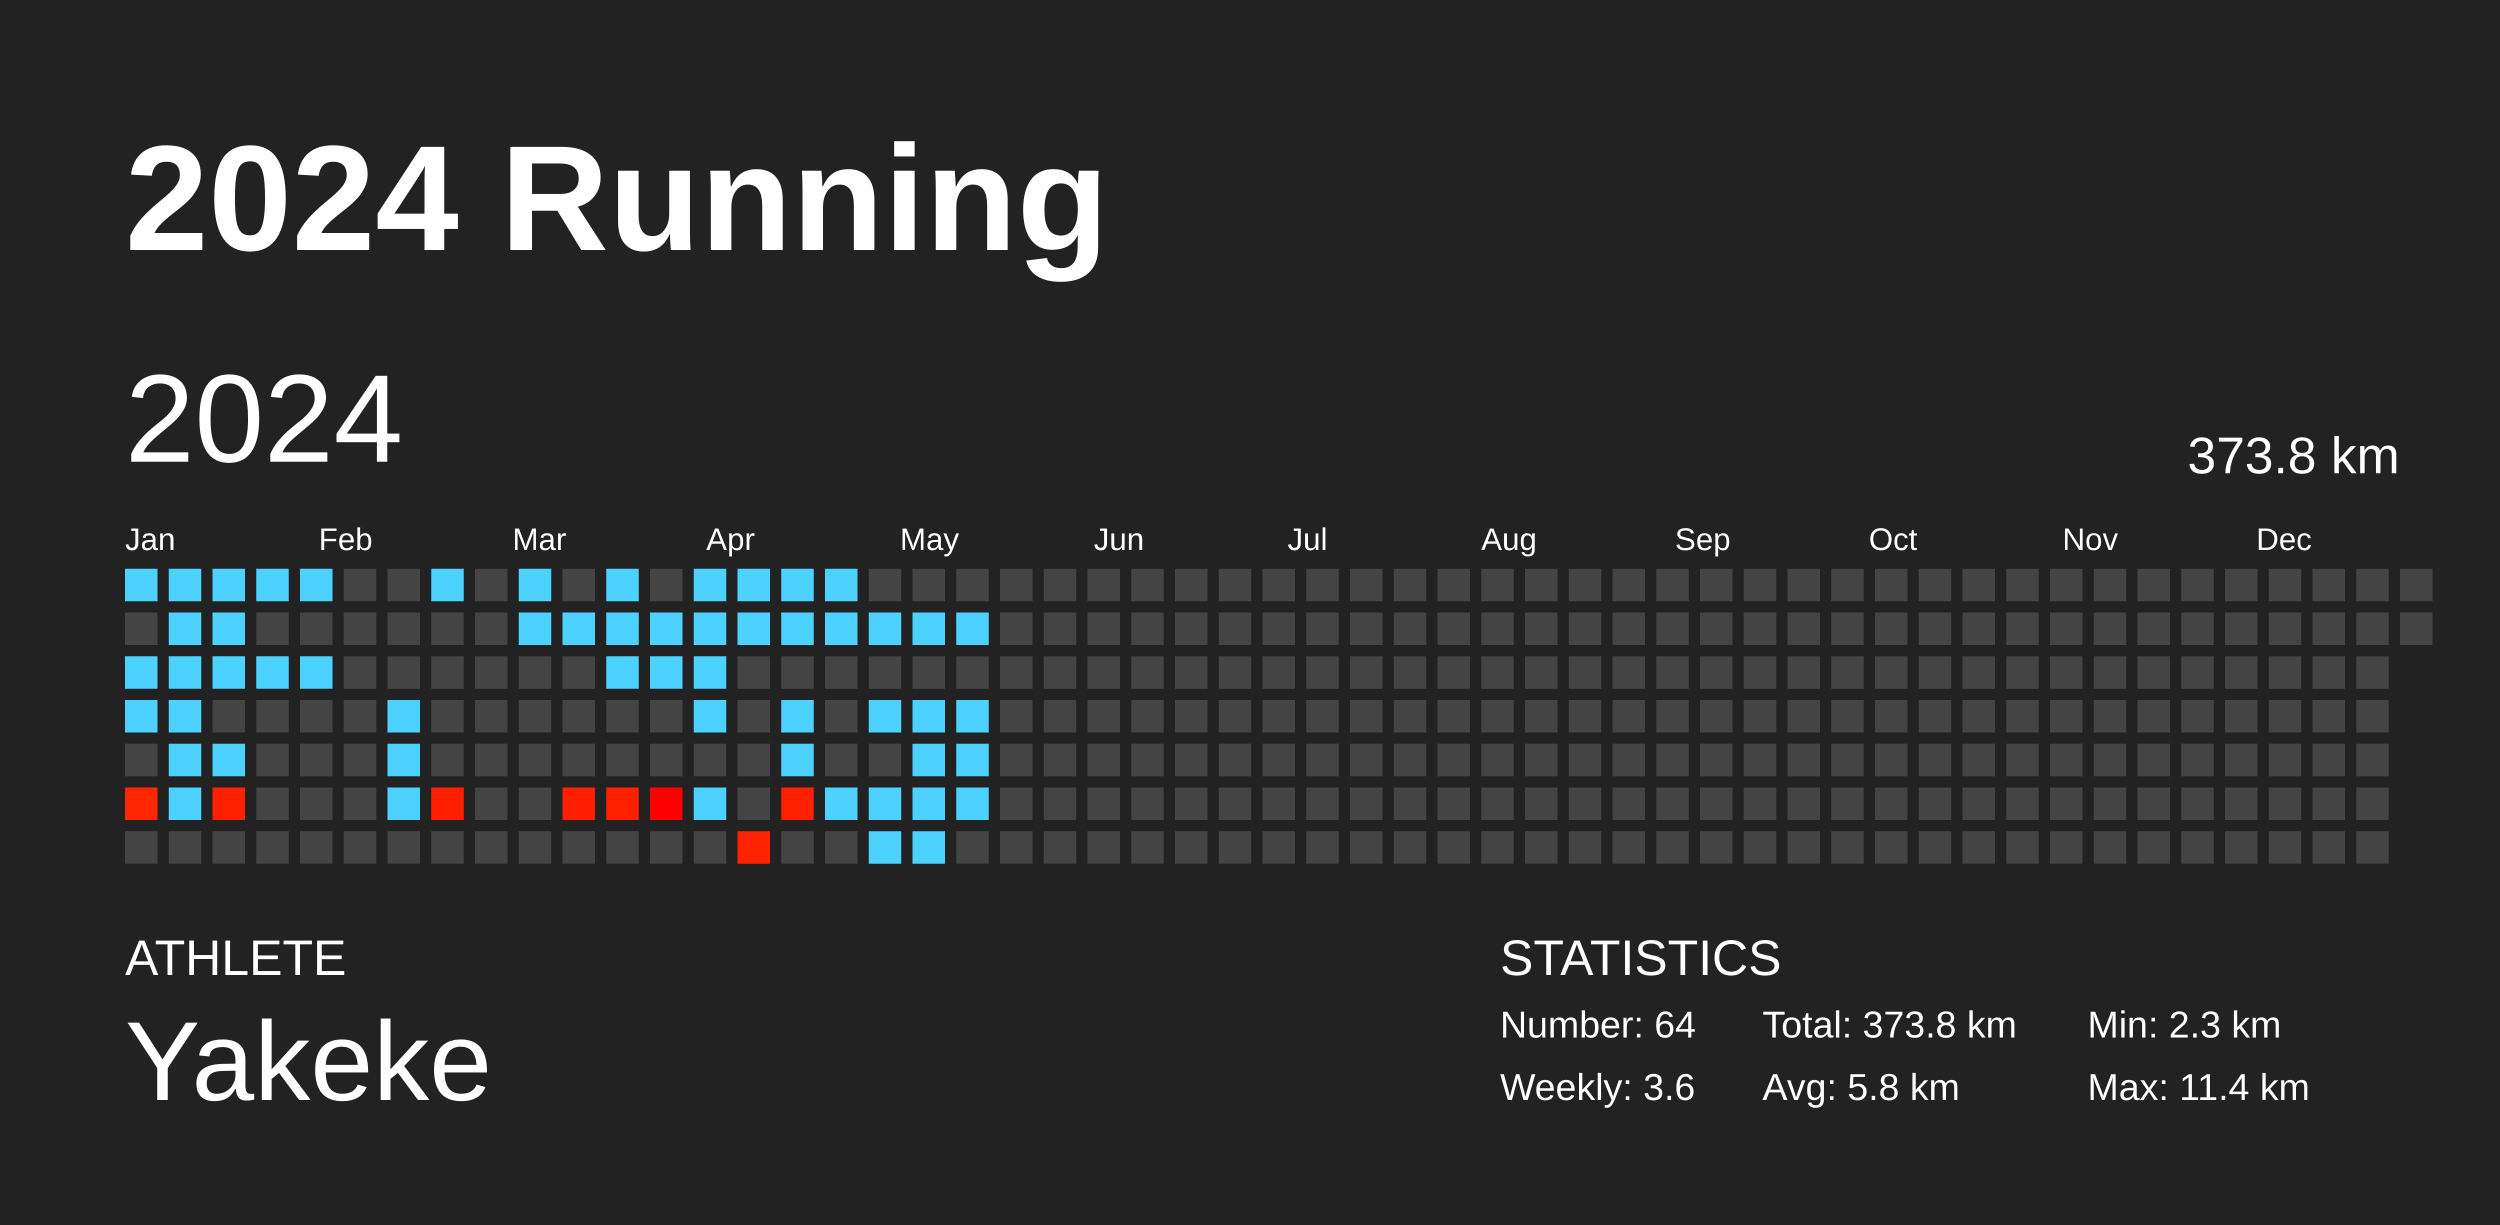
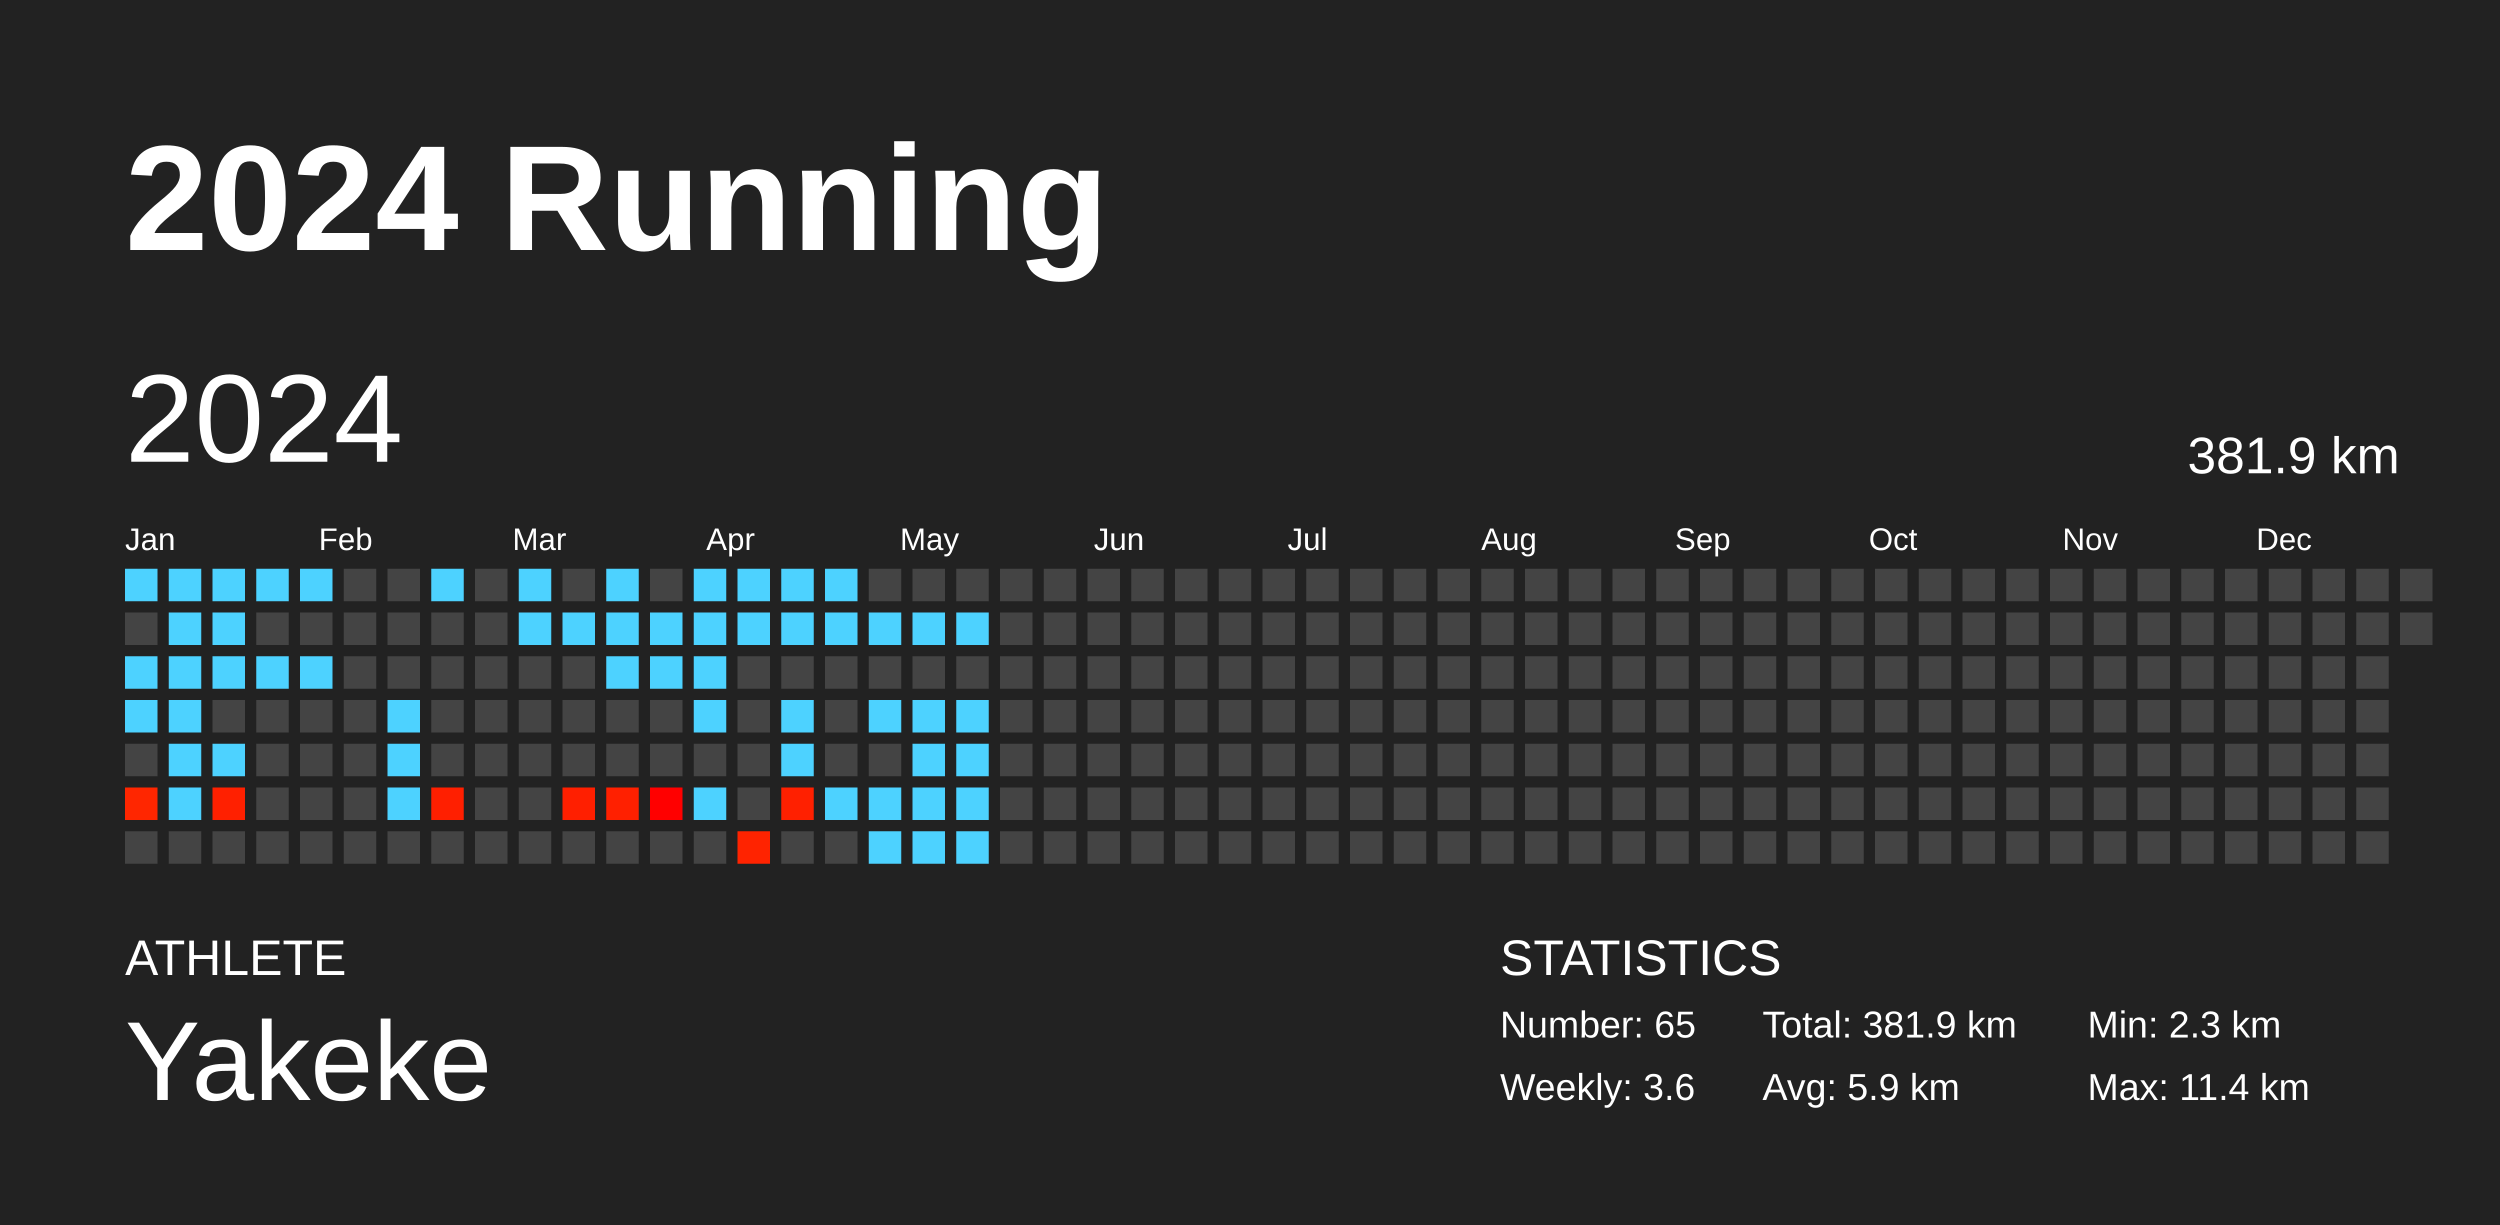
<svg xmlns="http://www.w3.org/2000/svg" baseProfile="full" height="98mm" version="1.1" viewBox="0,0,200,98" width="200mm">
  <defs />
  <rect fill="#222222" height="98" width="200" x="0" y="0" />
  <text fill="#FFFFFF" style="font-size:12px; font-family:Arial; font-weight:bold;" x="10" y="20">2024 Running</text>
  <text fill="#FFFFFF" style="font-size:4px; font-family:Arial" x="10" y="78">ATHLETE</text>
  <text fill="#FFFFFF" style="font-size:9px; font-family:Arial" x="10" y="88">Yakeke</text>
  <text fill="#FFFFFF" style="font-size:4px; font-family:Arial" x="120" y="78">STATISTICS</text>
-   <text fill="#FFFFFF" style="font-size:3px; font-family:Arial" x="120" y="83">Number: 64</text>
+   <text fill="#FFFFFF" style="font-size:3px; font-family:Arial" x="120" y="83">Number: 65</text>
  <text fill="#FFFFFF" style="font-size:3px; font-family:Arial" x="120" y="88">Weekly: 3.6</text>
-   <text fill="#FFFFFF" style="font-size:3px; font-family:Arial" x="141" y="83">Total: 373.8 km</text>
-   <text fill="#FFFFFF" style="font-size:3px; font-family:Arial" x="141" y="88">Avg: 5.8 km</text>
+   <text fill="#FFFFFF" style="font-size:3px; font-family:Arial" x="141" y="83">Total: 381.9 km</text>
+   <text fill="#FFFFFF" style="font-size:3px; font-family:Arial" x="141" y="88">Avg: 5.9 km</text>
  <text fill="#FFFFFF" style="font-size:3px; font-family:Arial" x="167" y="83">Min: 2.3 km</text>
  <text fill="#FFFFFF" style="font-size:3px; font-family:Arial" x="167" y="88">Max: 11.4 km</text>
  <text dominant-baseline="hanging" fill="#FFFFFF" style="font-size:10.0px; font-family:Arial;" x="10" y="30">2024</text>
-   <text dominant-baseline="hanging" fill="#FFFFFF" style="font-size:4.125px; font-family:Arial;" x="175" y="35">373.8 km</text>
+   <text dominant-baseline="hanging" fill="#FFFFFF" style="font-size:4.125px; font-family:Arial;" x="175" y="35">381.9 km</text>
  <text fill="#FFFFFF" style="font-size:2.5px; font-family:Arial" x="10.0" y="44">Jan</text>
  <text fill="#FFFFFF" style="font-size:2.5px; font-family:Arial" x="25.5" y="44">Feb</text>
  <text fill="#FFFFFF" style="font-size:2.5px; font-family:Arial" x="41.0" y="44">Mar</text>
  <text fill="#FFFFFF" style="font-size:2.5px; font-family:Arial" x="56.5" y="44">Apr</text>
  <text fill="#FFFFFF" style="font-size:2.5px; font-family:Arial" x="72.0" y="44">May</text>
  <text fill="#FFFFFF" style="font-size:2.5px; font-family:Arial" x="87.5" y="44">Jun</text>
  <text fill="#FFFFFF" style="font-size:2.5px; font-family:Arial" x="103.0" y="44">Jul</text>
  <text fill="#FFFFFF" style="font-size:2.5px; font-family:Arial" x="118.5" y="44">Aug</text>
  <text fill="#FFFFFF" style="font-size:2.5px; font-family:Arial" x="134.0" y="44">Sep</text>
  <text fill="#FFFFFF" style="font-size:2.5px; font-family:Arial" x="149.5" y="44">Oct</text>
  <text fill="#FFFFFF" style="font-size:2.5px; font-family:Arial" x="165.0" y="44">Nov</text>
  <text fill="#FFFFFF" style="font-size:2.5px; font-family:Arial" x="180.5" y="44">Dec</text>
  <rect fill="#4dd2ff" height="2.6" width="2.6" x="10.0" y="45.5" />
  <rect fill="#444444" height="2.6" width="2.6" x="10.0" y="49.0" />
  <rect fill="#4dd2ff" height="2.6" width="2.6" x="10.0" y="52.5" />
  <rect fill="#4dd2ff" height="2.6" width="2.6" x="10.0" y="56.0" />
  <rect fill="#444444" height="2.6" width="2.6" x="10.0" y="59.5" />
  <rect fill="#ff2600" height="2.6" width="2.6" x="10.0" y="63.0" />
  <rect fill="#444444" height="2.6" width="2.6" x="10.0" y="66.5" />
  <rect fill="#4dd2ff" height="2.6" width="2.6" x="13.5" y="45.5" />
  <rect fill="#4dd2ff" height="2.6" width="2.6" x="13.5" y="49.0" />
  <rect fill="#4dd2ff" height="2.6" width="2.6" x="13.5" y="52.5" />
  <rect fill="#4dd2ff" height="2.6" width="2.6" x="13.5" y="56.0" />
  <rect fill="#4dd2ff" height="2.6" width="2.6" x="13.5" y="59.5" />
  <rect fill="#4dd2ff" height="2.6" width="2.6" x="13.5" y="63.0" />
  <rect fill="#444444" height="2.6" width="2.6" x="13.5" y="66.5" />
  <rect fill="#4dd2ff" height="2.6" width="2.6" x="17.0" y="45.5" />
  <rect fill="#4dd2ff" height="2.6" width="2.6" x="17.0" y="49.0" />
  <rect fill="#4dd2ff" height="2.6" width="2.6" x="17.0" y="52.5" />
  <rect fill="#444444" height="2.6" width="2.6" x="17.0" y="56.0" />
  <rect fill="#4dd2ff" height="2.6" width="2.6" x="17.0" y="59.5" />
  <rect fill="#ff2000" height="2.6" width="2.6" x="17.0" y="63.0" />
  <rect fill="#444444" height="2.6" width="2.6" x="17.0" y="66.5" />
  <rect fill="#4dd2ff" height="2.6" width="2.6" x="20.5" y="45.5" />
  <rect fill="#444444" height="2.6" width="2.6" x="20.5" y="49.0" />
  <rect fill="#4dd2ff" height="2.6" width="2.6" x="20.5" y="52.5" />
  <rect fill="#444444" height="2.6" width="2.6" x="20.5" y="56.0" />
  <rect fill="#444444" height="2.6" width="2.6" x="20.5" y="59.5" />
  <rect fill="#444444" height="2.6" width="2.6" x="20.5" y="63.0" />
  <rect fill="#444444" height="2.6" width="2.6" x="20.5" y="66.5" />
  <rect fill="#4dd2ff" height="2.6" width="2.6" x="24.0" y="45.5" />
  <rect fill="#444444" height="2.6" width="2.6" x="24.0" y="49.0" />
  <rect fill="#4dd2ff" height="2.6" width="2.6" x="24.0" y="52.5" />
  <rect fill="#444444" height="2.6" width="2.6" x="24.0" y="56.0" />
  <rect fill="#444444" height="2.6" width="2.6" x="24.0" y="59.5" />
  <rect fill="#444444" height="2.6" width="2.6" x="24.0" y="63.0" />
  <rect fill="#444444" height="2.6" width="2.6" x="24.0" y="66.5" />
  <rect fill="#444444" height="2.6" width="2.6" x="27.5" y="45.5" />
  <rect fill="#444444" height="2.6" width="2.6" x="27.5" y="49.0" />
  <rect fill="#444444" height="2.6" width="2.6" x="27.5" y="52.5" />
  <rect fill="#444444" height="2.6" width="2.6" x="27.5" y="56.0" />
  <rect fill="#444444" height="2.6" width="2.6" x="27.5" y="59.5" />
  <rect fill="#444444" height="2.6" width="2.6" x="27.5" y="63.0" />
  <rect fill="#444444" height="2.6" width="2.6" x="27.5" y="66.5" />
  <rect fill="#444444" height="2.6" width="2.6" x="31.0" y="45.5" />
  <rect fill="#444444" height="2.6" width="2.6" x="31.0" y="49.0" />
  <rect fill="#444444" height="2.6" width="2.6" x="31.0" y="52.5" />
  <rect fill="#4dd2ff" height="2.6" width="2.6" x="31.0" y="56.0" />
  <rect fill="#4dd2ff" height="2.6" width="2.6" x="31.0" y="59.5" />
  <rect fill="#4dd2ff" height="2.6" width="2.6" x="31.0" y="63.0" />
  <rect fill="#444444" height="2.6" width="2.6" x="31.0" y="66.5" />
  <rect fill="#4dd2ff" height="2.6" width="2.6" x="34.5" y="45.5" />
  <rect fill="#444444" height="2.6" width="2.6" x="34.5" y="49.0" />
  <rect fill="#444444" height="2.6" width="2.6" x="34.5" y="52.5" />
  <rect fill="#444444" height="2.6" width="2.6" x="34.5" y="56.0" />
  <rect fill="#444444" height="2.6" width="2.6" x="34.5" y="59.5" />
  <rect fill="#ff1f00" height="2.6" width="2.6" x="34.5" y="63.0" />
  <rect fill="#444444" height="2.6" width="2.6" x="34.5" y="66.5" />
  <rect fill="#444444" height="2.6" width="2.6" x="38.0" y="45.5" />
  <rect fill="#444444" height="2.6" width="2.6" x="38.0" y="49.0" />
  <rect fill="#444444" height="2.6" width="2.6" x="38.0" y="52.5" />
  <rect fill="#444444" height="2.6" width="2.6" x="38.0" y="56.0" />
  <rect fill="#444444" height="2.6" width="2.6" x="38.0" y="59.5" />
  <rect fill="#444444" height="2.6" width="2.6" x="38.0" y="63.0" />
  <rect fill="#444444" height="2.6" width="2.6" x="38.0" y="66.5" />
  <rect fill="#4dd2ff" height="2.6" width="2.6" x="41.5" y="45.5" />
  <rect fill="#4dd2ff" height="2.6" width="2.6" x="41.5" y="49.0" />
  <rect fill="#444444" height="2.6" width="2.6" x="41.5" y="52.5" />
  <rect fill="#444444" height="2.6" width="2.6" x="41.5" y="56.0" />
  <rect fill="#444444" height="2.6" width="2.6" x="41.5" y="59.5" />
  <rect fill="#444444" height="2.6" width="2.6" x="41.5" y="63.0" />
  <rect fill="#444444" height="2.6" width="2.6" x="41.5" y="66.5" />
  <rect fill="#444444" height="2.6" width="2.6" x="45.0" y="45.5" />
  <rect fill="#4dd2ff" height="2.6" width="2.6" x="45.0" y="49.0" />
  <rect fill="#444444" height="2.6" width="2.6" x="45.0" y="52.5" />
  <rect fill="#444444" height="2.6" width="2.6" x="45.0" y="56.0" />
  <rect fill="#444444" height="2.6" width="2.6" x="45.0" y="59.5" />
  <rect fill="#ff1f00" height="2.6" width="2.6" x="45.0" y="63.0" />
  <rect fill="#444444" height="2.6" width="2.6" x="45.0" y="66.5" />
  <rect fill="#4dd2ff" height="2.6" width="2.6" x="48.5" y="45.5" />
  <rect fill="#4dd2ff" height="2.6" width="2.6" x="48.5" y="49.0" />
  <rect fill="#4dd2ff" height="2.6" width="2.6" x="48.5" y="52.5" />
  <rect fill="#444444" height="2.6" width="2.6" x="48.5" y="56.0" />
  <rect fill="#444444" height="2.6" width="2.6" x="48.5" y="59.5" />
  <rect fill="#ff2000" height="2.6" width="2.6" x="48.5" y="63.0" />
  <rect fill="#444444" height="2.6" width="2.6" x="48.5" y="66.5" />
  <rect fill="#444444" height="2.6" width="2.6" x="52.0" y="45.5" />
  <rect fill="#4dd2ff" height="2.6" width="2.6" x="52.0" y="49.0" />
  <rect fill="#4dd2ff" height="2.6" width="2.6" x="52.0" y="52.5" />
  <rect fill="#444444" height="2.6" width="2.6" x="52.0" y="56.0" />
  <rect fill="#444444" height="2.6" width="2.6" x="52.0" y="59.5" />
  <rect fill="#ff0000" height="2.6" width="2.6" x="52.0" y="63.0" />
  <rect fill="#444444" height="2.6" width="2.6" x="52.0" y="66.5" />
  <rect fill="#4dd2ff" height="2.6" width="2.6" x="55.5" y="45.5" />
  <rect fill="#4dd2ff" height="2.6" width="2.6" x="55.5" y="49.0" />
  <rect fill="#4dd2ff" height="2.6" width="2.6" x="55.5" y="52.5" />
  <rect fill="#4dd2ff" height="2.6" width="2.6" x="55.5" y="56.0" />
  <rect fill="#444444" height="2.6" width="2.6" x="55.5" y="59.5" />
  <rect fill="#4dd2ff" height="2.6" width="2.6" x="55.5" y="63.0" />
  <rect fill="#444444" height="2.6" width="2.6" x="55.5" y="66.5" />
  <rect fill="#4dd2ff" height="2.6" width="2.6" x="59.0" y="45.5" />
  <rect fill="#4dd2ff" height="2.6" width="2.6" x="59.0" y="49.0" />
  <rect fill="#444444" height="2.6" width="2.6" x="59.0" y="52.5" />
  <rect fill="#444444" height="2.6" width="2.6" x="59.0" y="56.0" />
  <rect fill="#444444" height="2.6" width="2.6" x="59.0" y="59.5" />
  <rect fill="#444444" height="2.6" width="2.6" x="59.0" y="63.0" />
  <rect fill="#ff2300" height="2.6" width="2.6" x="59.0" y="66.5" />
  <rect fill="#4dd2ff" height="2.6" width="2.6" x="62.5" y="45.5" />
  <rect fill="#4dd2ff" height="2.6" width="2.6" x="62.5" y="49.0" />
  <rect fill="#444444" height="2.6" width="2.6" x="62.5" y="52.5" />
  <rect fill="#4dd2ff" height="2.6" width="2.6" x="62.5" y="56.0" />
  <rect fill="#4dd2ff" height="2.6" width="2.6" x="62.5" y="59.5" />
  <rect fill="#ff2000" height="2.6" width="2.6" x="62.5" y="63.0" />
  <rect fill="#444444" height="2.6" width="2.6" x="62.5" y="66.5" />
  <rect fill="#4dd2ff" height="2.6" width="2.6" x="66.0" y="45.5" />
  <rect fill="#4dd2ff" height="2.6" width="2.6" x="66.0" y="49.0" />
  <rect fill="#444444" height="2.6" width="2.6" x="66.0" y="52.5" />
  <rect fill="#444444" height="2.6" width="2.6" x="66.0" y="56.0" />
  <rect fill="#444444" height="2.6" width="2.6" x="66.0" y="59.5" />
  <rect fill="#4dd2ff" height="2.6" width="2.6" x="66.0" y="63.0" />
  <rect fill="#444444" height="2.6" width="2.6" x="66.0" y="66.5" />
  <rect fill="#444444" height="2.6" width="2.6" x="69.5" y="45.5" />
  <rect fill="#4dd2ff" height="2.6" width="2.6" x="69.5" y="49.0" />
  <rect fill="#444444" height="2.6" width="2.6" x="69.5" y="52.5" />
  <rect fill="#4dd2ff" height="2.6" width="2.6" x="69.5" y="56.0" />
  <rect fill="#444444" height="2.6" width="2.6" x="69.5" y="59.5" />
  <rect fill="#4dd2ff" height="2.6" width="2.6" x="69.5" y="63.0" />
  <rect fill="#4dd2ff" height="2.6" width="2.6" x="69.5" y="66.5" />
  <rect fill="#444444" height="2.6" width="2.6" x="73.0" y="45.5" />
  <rect fill="#4dd2ff" height="2.6" width="2.6" x="73.0" y="49.0" />
  <rect fill="#444444" height="2.6" width="2.6" x="73.0" y="52.5" />
  <rect fill="#4dd2ff" height="2.6" width="2.6" x="73.0" y="56.0" />
  <rect fill="#4dd2ff" height="2.6" width="2.6" x="73.0" y="59.5" />
  <rect fill="#4dd2ff" height="2.6" width="2.6" x="73.0" y="63.0" />
  <rect fill="#4dd2ff" height="2.6" width="2.6" x="73.0" y="66.5" />
  <rect fill="#444444" height="2.6" width="2.6" x="76.5" y="45.5" />
  <rect fill="#4dd2ff" height="2.6" width="2.6" x="76.5" y="49.0" />
  <rect fill="#444444" height="2.6" width="2.6" x="76.5" y="52.5" />
  <rect fill="#4dd2ff" height="2.6" width="2.6" x="76.5" y="56.0" />
  <rect fill="#4dd2ff" height="2.6" width="2.6" x="76.5" y="59.5" />
  <rect fill="#4dd2ff" height="2.6" width="2.6" x="76.5" y="63.0" />
-   <rect fill="#444444" height="2.6" width="2.6" x="76.5" y="66.5" />
+   <rect fill="#4dd2ff" height="2.6" width="2.6" x="76.5" y="66.5" />
  <rect fill="#444444" height="2.6" width="2.6" x="80.0" y="45.5" />
  <rect fill="#444444" height="2.6" width="2.6" x="80.0" y="49.0" />
  <rect fill="#444444" height="2.6" width="2.6" x="80.0" y="52.5" />
  <rect fill="#444444" height="2.6" width="2.6" x="80.0" y="56.0" />
  <rect fill="#444444" height="2.6" width="2.6" x="80.0" y="59.5" />
  <rect fill="#444444" height="2.6" width="2.6" x="80.0" y="63.0" />
  <rect fill="#444444" height="2.6" width="2.6" x="80.0" y="66.5" />
  <rect fill="#444444" height="2.6" width="2.6" x="83.5" y="45.5" />
  <rect fill="#444444" height="2.6" width="2.6" x="83.5" y="49.0" />
  <rect fill="#444444" height="2.6" width="2.6" x="83.5" y="52.5" />
  <rect fill="#444444" height="2.6" width="2.6" x="83.5" y="56.0" />
  <rect fill="#444444" height="2.6" width="2.6" x="83.5" y="59.5" />
  <rect fill="#444444" height="2.6" width="2.6" x="83.5" y="63.0" />
  <rect fill="#444444" height="2.6" width="2.6" x="83.5" y="66.5" />
  <rect fill="#444444" height="2.6" width="2.6" x="87.0" y="45.5" />
  <rect fill="#444444" height="2.6" width="2.6" x="87.0" y="49.0" />
  <rect fill="#444444" height="2.6" width="2.6" x="87.0" y="52.5" />
  <rect fill="#444444" height="2.6" width="2.6" x="87.0" y="56.0" />
  <rect fill="#444444" height="2.6" width="2.6" x="87.0" y="59.5" />
  <rect fill="#444444" height="2.6" width="2.6" x="87.0" y="63.0" />
  <rect fill="#444444" height="2.6" width="2.6" x="87.0" y="66.5" />
  <rect fill="#444444" height="2.6" width="2.6" x="90.5" y="45.5" />
  <rect fill="#444444" height="2.6" width="2.6" x="90.5" y="49.0" />
  <rect fill="#444444" height="2.6" width="2.6" x="90.5" y="52.5" />
  <rect fill="#444444" height="2.6" width="2.6" x="90.5" y="56.0" />
  <rect fill="#444444" height="2.6" width="2.6" x="90.5" y="59.5" />
  <rect fill="#444444" height="2.6" width="2.6" x="90.5" y="63.0" />
  <rect fill="#444444" height="2.6" width="2.6" x="90.5" y="66.5" />
  <rect fill="#444444" height="2.6" width="2.6" x="94.0" y="45.5" />
  <rect fill="#444444" height="2.6" width="2.6" x="94.0" y="49.0" />
  <rect fill="#444444" height="2.6" width="2.6" x="94.0" y="52.5" />
  <rect fill="#444444" height="2.6" width="2.6" x="94.0" y="56.0" />
  <rect fill="#444444" height="2.6" width="2.6" x="94.0" y="59.5" />
  <rect fill="#444444" height="2.6" width="2.6" x="94.0" y="63.0" />
  <rect fill="#444444" height="2.6" width="2.6" x="94.0" y="66.5" />
  <rect fill="#444444" height="2.6" width="2.6" x="97.5" y="45.5" />
  <rect fill="#444444" height="2.6" width="2.6" x="97.5" y="49.0" />
  <rect fill="#444444" height="2.6" width="2.6" x="97.5" y="52.5" />
  <rect fill="#444444" height="2.6" width="2.6" x="97.5" y="56.0" />
  <rect fill="#444444" height="2.6" width="2.6" x="97.5" y="59.5" />
  <rect fill="#444444" height="2.6" width="2.6" x="97.5" y="63.0" />
  <rect fill="#444444" height="2.6" width="2.6" x="97.5" y="66.5" />
  <rect fill="#444444" height="2.6" width="2.6" x="101.0" y="45.5" />
  <rect fill="#444444" height="2.6" width="2.6" x="101.0" y="49.0" />
  <rect fill="#444444" height="2.6" width="2.6" x="101.0" y="52.5" />
  <rect fill="#444444" height="2.6" width="2.6" x="101.0" y="56.0" />
  <rect fill="#444444" height="2.6" width="2.6" x="101.0" y="59.5" />
  <rect fill="#444444" height="2.6" width="2.6" x="101.0" y="63.0" />
  <rect fill="#444444" height="2.6" width="2.6" x="101.0" y="66.5" />
  <rect fill="#444444" height="2.6" width="2.6" x="104.5" y="45.5" />
  <rect fill="#444444" height="2.6" width="2.6" x="104.5" y="49.0" />
  <rect fill="#444444" height="2.6" width="2.6" x="104.5" y="52.5" />
  <rect fill="#444444" height="2.6" width="2.6" x="104.5" y="56.0" />
  <rect fill="#444444" height="2.6" width="2.6" x="104.5" y="59.5" />
  <rect fill="#444444" height="2.6" width="2.6" x="104.5" y="63.0" />
  <rect fill="#444444" height="2.6" width="2.6" x="104.5" y="66.5" />
  <rect fill="#444444" height="2.6" width="2.6" x="108.0" y="45.5" />
  <rect fill="#444444" height="2.6" width="2.6" x="108.0" y="49.0" />
  <rect fill="#444444" height="2.6" width="2.6" x="108.0" y="52.5" />
  <rect fill="#444444" height="2.6" width="2.6" x="108.0" y="56.0" />
  <rect fill="#444444" height="2.6" width="2.6" x="108.0" y="59.5" />
  <rect fill="#444444" height="2.6" width="2.6" x="108.0" y="63.0" />
  <rect fill="#444444" height="2.6" width="2.6" x="108.0" y="66.5" />
  <rect fill="#444444" height="2.6" width="2.6" x="111.5" y="45.5" />
  <rect fill="#444444" height="2.6" width="2.6" x="111.5" y="49.0" />
  <rect fill="#444444" height="2.6" width="2.6" x="111.5" y="52.5" />
  <rect fill="#444444" height="2.6" width="2.6" x="111.5" y="56.0" />
  <rect fill="#444444" height="2.6" width="2.6" x="111.5" y="59.5" />
  <rect fill="#444444" height="2.6" width="2.6" x="111.5" y="63.0" />
  <rect fill="#444444" height="2.6" width="2.6" x="111.5" y="66.5" />
  <rect fill="#444444" height="2.6" width="2.6" x="115.0" y="45.5" />
  <rect fill="#444444" height="2.6" width="2.6" x="115.0" y="49.0" />
  <rect fill="#444444" height="2.6" width="2.6" x="115.0" y="52.5" />
  <rect fill="#444444" height="2.6" width="2.6" x="115.0" y="56.0" />
  <rect fill="#444444" height="2.6" width="2.6" x="115.0" y="59.5" />
  <rect fill="#444444" height="2.6" width="2.6" x="115.0" y="63.0" />
  <rect fill="#444444" height="2.6" width="2.6" x="115.0" y="66.5" />
  <rect fill="#444444" height="2.6" width="2.6" x="118.5" y="45.5" />
  <rect fill="#444444" height="2.6" width="2.6" x="118.5" y="49.0" />
  <rect fill="#444444" height="2.6" width="2.6" x="118.5" y="52.5" />
  <rect fill="#444444" height="2.6" width="2.6" x="118.5" y="56.0" />
  <rect fill="#444444" height="2.6" width="2.6" x="118.5" y="59.5" />
  <rect fill="#444444" height="2.6" width="2.6" x="118.5" y="63.0" />
  <rect fill="#444444" height="2.6" width="2.6" x="118.5" y="66.5" />
  <rect fill="#444444" height="2.6" width="2.6" x="122.0" y="45.5" />
  <rect fill="#444444" height="2.6" width="2.6" x="122.0" y="49.0" />
  <rect fill="#444444" height="2.6" width="2.6" x="122.0" y="52.5" />
  <rect fill="#444444" height="2.6" width="2.6" x="122.0" y="56.0" />
  <rect fill="#444444" height="2.6" width="2.6" x="122.0" y="59.5" />
  <rect fill="#444444" height="2.6" width="2.6" x="122.0" y="63.0" />
  <rect fill="#444444" height="2.6" width="2.6" x="122.0" y="66.5" />
  <rect fill="#444444" height="2.6" width="2.6" x="125.5" y="45.5" />
  <rect fill="#444444" height="2.6" width="2.6" x="125.5" y="49.0" />
  <rect fill="#444444" height="2.6" width="2.6" x="125.5" y="52.5" />
  <rect fill="#444444" height="2.6" width="2.6" x="125.5" y="56.0" />
  <rect fill="#444444" height="2.6" width="2.6" x="125.5" y="59.5" />
  <rect fill="#444444" height="2.6" width="2.6" x="125.5" y="63.0" />
  <rect fill="#444444" height="2.6" width="2.6" x="125.5" y="66.5" />
  <rect fill="#444444" height="2.6" width="2.6" x="129.0" y="45.5" />
  <rect fill="#444444" height="2.6" width="2.6" x="129.0" y="49.0" />
  <rect fill="#444444" height="2.6" width="2.6" x="129.0" y="52.5" />
  <rect fill="#444444" height="2.6" width="2.6" x="129.0" y="56.0" />
  <rect fill="#444444" height="2.6" width="2.6" x="129.0" y="59.5" />
  <rect fill="#444444" height="2.6" width="2.6" x="129.0" y="63.0" />
  <rect fill="#444444" height="2.6" width="2.6" x="129.0" y="66.5" />
  <rect fill="#444444" height="2.6" width="2.6" x="132.5" y="45.5" />
  <rect fill="#444444" height="2.6" width="2.6" x="132.5" y="49.0" />
  <rect fill="#444444" height="2.6" width="2.6" x="132.5" y="52.5" />
  <rect fill="#444444" height="2.6" width="2.6" x="132.5" y="56.0" />
  <rect fill="#444444" height="2.6" width="2.6" x="132.5" y="59.5" />
  <rect fill="#444444" height="2.6" width="2.6" x="132.5" y="63.0" />
  <rect fill="#444444" height="2.6" width="2.6" x="132.5" y="66.5" />
  <rect fill="#444444" height="2.6" width="2.6" x="136.0" y="45.5" />
  <rect fill="#444444" height="2.6" width="2.6" x="136.0" y="49.0" />
  <rect fill="#444444" height="2.6" width="2.6" x="136.0" y="52.5" />
  <rect fill="#444444" height="2.6" width="2.6" x="136.0" y="56.0" />
  <rect fill="#444444" height="2.6" width="2.6" x="136.0" y="59.5" />
  <rect fill="#444444" height="2.6" width="2.6" x="136.0" y="63.0" />
  <rect fill="#444444" height="2.6" width="2.6" x="136.0" y="66.5" />
  <rect fill="#444444" height="2.6" width="2.6" x="139.5" y="45.5" />
  <rect fill="#444444" height="2.6" width="2.6" x="139.5" y="49.0" />
  <rect fill="#444444" height="2.6" width="2.6" x="139.5" y="52.5" />
  <rect fill="#444444" height="2.6" width="2.6" x="139.5" y="56.0" />
  <rect fill="#444444" height="2.6" width="2.6" x="139.5" y="59.5" />
  <rect fill="#444444" height="2.6" width="2.6" x="139.5" y="63.0" />
  <rect fill="#444444" height="2.6" width="2.6" x="139.5" y="66.5" />
  <rect fill="#444444" height="2.6" width="2.6" x="143.0" y="45.5" />
  <rect fill="#444444" height="2.6" width="2.6" x="143.0" y="49.0" />
  <rect fill="#444444" height="2.6" width="2.6" x="143.0" y="52.5" />
  <rect fill="#444444" height="2.6" width="2.6" x="143.0" y="56.0" />
  <rect fill="#444444" height="2.6" width="2.6" x="143.0" y="59.5" />
  <rect fill="#444444" height="2.6" width="2.6" x="143.0" y="63.0" />
  <rect fill="#444444" height="2.6" width="2.6" x="143.0" y="66.5" />
  <rect fill="#444444" height="2.6" width="2.6" x="146.5" y="45.5" />
  <rect fill="#444444" height="2.6" width="2.6" x="146.5" y="49.0" />
  <rect fill="#444444" height="2.6" width="2.6" x="146.5" y="52.5" />
  <rect fill="#444444" height="2.6" width="2.6" x="146.5" y="56.0" />
  <rect fill="#444444" height="2.6" width="2.6" x="146.5" y="59.5" />
  <rect fill="#444444" height="2.6" width="2.6" x="146.5" y="63.0" />
  <rect fill="#444444" height="2.6" width="2.6" x="146.5" y="66.5" />
  <rect fill="#444444" height="2.6" width="2.6" x="150.0" y="45.5" />
  <rect fill="#444444" height="2.6" width="2.6" x="150.0" y="49.0" />
  <rect fill="#444444" height="2.6" width="2.6" x="150.0" y="52.5" />
  <rect fill="#444444" height="2.6" width="2.6" x="150.0" y="56.0" />
  <rect fill="#444444" height="2.6" width="2.6" x="150.0" y="59.5" />
  <rect fill="#444444" height="2.6" width="2.6" x="150.0" y="63.0" />
  <rect fill="#444444" height="2.6" width="2.6" x="150.0" y="66.5" />
  <rect fill="#444444" height="2.6" width="2.6" x="153.5" y="45.5" />
  <rect fill="#444444" height="2.6" width="2.6" x="153.5" y="49.0" />
  <rect fill="#444444" height="2.6" width="2.6" x="153.5" y="52.5" />
  <rect fill="#444444" height="2.6" width="2.6" x="153.5" y="56.0" />
  <rect fill="#444444" height="2.6" width="2.6" x="153.5" y="59.5" />
  <rect fill="#444444" height="2.6" width="2.6" x="153.5" y="63.0" />
  <rect fill="#444444" height="2.6" width="2.6" x="153.5" y="66.5" />
  <rect fill="#444444" height="2.6" width="2.6" x="157.0" y="45.5" />
  <rect fill="#444444" height="2.6" width="2.6" x="157.0" y="49.0" />
  <rect fill="#444444" height="2.6" width="2.6" x="157.0" y="52.5" />
  <rect fill="#444444" height="2.6" width="2.6" x="157.0" y="56.0" />
  <rect fill="#444444" height="2.6" width="2.6" x="157.0" y="59.5" />
  <rect fill="#444444" height="2.6" width="2.6" x="157.0" y="63.0" />
  <rect fill="#444444" height="2.6" width="2.6" x="157.0" y="66.5" />
  <rect fill="#444444" height="2.6" width="2.6" x="160.5" y="45.5" />
  <rect fill="#444444" height="2.6" width="2.6" x="160.5" y="49.0" />
  <rect fill="#444444" height="2.6" width="2.6" x="160.5" y="52.5" />
  <rect fill="#444444" height="2.6" width="2.6" x="160.5" y="56.0" />
  <rect fill="#444444" height="2.6" width="2.6" x="160.5" y="59.5" />
  <rect fill="#444444" height="2.6" width="2.6" x="160.5" y="63.0" />
  <rect fill="#444444" height="2.6" width="2.6" x="160.5" y="66.5" />
  <rect fill="#444444" height="2.6" width="2.6" x="164.0" y="45.5" />
  <rect fill="#444444" height="2.6" width="2.6" x="164.0" y="49.0" />
  <rect fill="#444444" height="2.6" width="2.6" x="164.0" y="52.5" />
  <rect fill="#444444" height="2.6" width="2.6" x="164.0" y="56.0" />
  <rect fill="#444444" height="2.6" width="2.6" x="164.0" y="59.5" />
  <rect fill="#444444" height="2.6" width="2.6" x="164.0" y="63.0" />
  <rect fill="#444444" height="2.6" width="2.6" x="164.0" y="66.5" />
  <rect fill="#444444" height="2.6" width="2.6" x="167.5" y="45.5" />
  <rect fill="#444444" height="2.6" width="2.6" x="167.5" y="49.0" />
  <rect fill="#444444" height="2.6" width="2.6" x="167.5" y="52.5" />
  <rect fill="#444444" height="2.6" width="2.6" x="167.5" y="56.0" />
  <rect fill="#444444" height="2.6" width="2.6" x="167.5" y="59.5" />
  <rect fill="#444444" height="2.6" width="2.6" x="167.5" y="63.0" />
  <rect fill="#444444" height="2.6" width="2.6" x="167.5" y="66.5" />
  <rect fill="#444444" height="2.6" width="2.6" x="171.0" y="45.5" />
  <rect fill="#444444" height="2.6" width="2.6" x="171.0" y="49.0" />
  <rect fill="#444444" height="2.6" width="2.6" x="171.0" y="52.5" />
  <rect fill="#444444" height="2.6" width="2.6" x="171.0" y="56.0" />
  <rect fill="#444444" height="2.6" width="2.6" x="171.0" y="59.5" />
  <rect fill="#444444" height="2.6" width="2.6" x="171.0" y="63.0" />
  <rect fill="#444444" height="2.6" width="2.6" x="171.0" y="66.5" />
  <rect fill="#444444" height="2.6" width="2.6" x="174.5" y="45.5" />
  <rect fill="#444444" height="2.6" width="2.6" x="174.5" y="49.0" />
  <rect fill="#444444" height="2.6" width="2.6" x="174.5" y="52.5" />
  <rect fill="#444444" height="2.6" width="2.6" x="174.5" y="56.0" />
  <rect fill="#444444" height="2.6" width="2.6" x="174.5" y="59.5" />
  <rect fill="#444444" height="2.6" width="2.6" x="174.5" y="63.0" />
  <rect fill="#444444" height="2.6" width="2.6" x="174.5" y="66.5" />
  <rect fill="#444444" height="2.6" width="2.6" x="178.0" y="45.5" />
  <rect fill="#444444" height="2.6" width="2.6" x="178.0" y="49.0" />
  <rect fill="#444444" height="2.6" width="2.6" x="178.0" y="52.5" />
  <rect fill="#444444" height="2.6" width="2.6" x="178.0" y="56.0" />
  <rect fill="#444444" height="2.6" width="2.6" x="178.0" y="59.5" />
  <rect fill="#444444" height="2.6" width="2.6" x="178.0" y="63.0" />
  <rect fill="#444444" height="2.6" width="2.6" x="178.0" y="66.5" />
  <rect fill="#444444" height="2.6" width="2.6" x="181.5" y="45.5" />
  <rect fill="#444444" height="2.6" width="2.6" x="181.5" y="49.0" />
  <rect fill="#444444" height="2.6" width="2.6" x="181.5" y="52.5" />
  <rect fill="#444444" height="2.6" width="2.6" x="181.5" y="56.0" />
  <rect fill="#444444" height="2.6" width="2.6" x="181.5" y="59.5" />
  <rect fill="#444444" height="2.6" width="2.6" x="181.5" y="63.0" />
  <rect fill="#444444" height="2.6" width="2.6" x="181.5" y="66.5" />
  <rect fill="#444444" height="2.6" width="2.6" x="185.0" y="45.5" />
  <rect fill="#444444" height="2.6" width="2.6" x="185.0" y="49.0" />
  <rect fill="#444444" height="2.6" width="2.6" x="185.0" y="52.5" />
  <rect fill="#444444" height="2.6" width="2.6" x="185.0" y="56.0" />
  <rect fill="#444444" height="2.6" width="2.6" x="185.0" y="59.5" />
  <rect fill="#444444" height="2.6" width="2.6" x="185.0" y="63.0" />
  <rect fill="#444444" height="2.6" width="2.6" x="185.0" y="66.5" />
  <rect fill="#444444" height="2.6" width="2.6" x="188.5" y="45.5" />
  <rect fill="#444444" height="2.6" width="2.6" x="188.5" y="49.0" />
  <rect fill="#444444" height="2.6" width="2.6" x="188.5" y="52.5" />
  <rect fill="#444444" height="2.6" width="2.6" x="188.5" y="56.0" />
  <rect fill="#444444" height="2.6" width="2.6" x="188.5" y="59.5" />
  <rect fill="#444444" height="2.6" width="2.6" x="188.5" y="63.0" />
  <rect fill="#444444" height="2.6" width="2.6" x="188.5" y="66.5" />
  <rect fill="#444444" height="2.6" width="2.6" x="192.0" y="45.5" />
  <rect fill="#444444" height="2.6" width="2.6" x="192.0" y="49.0" />
</svg>
